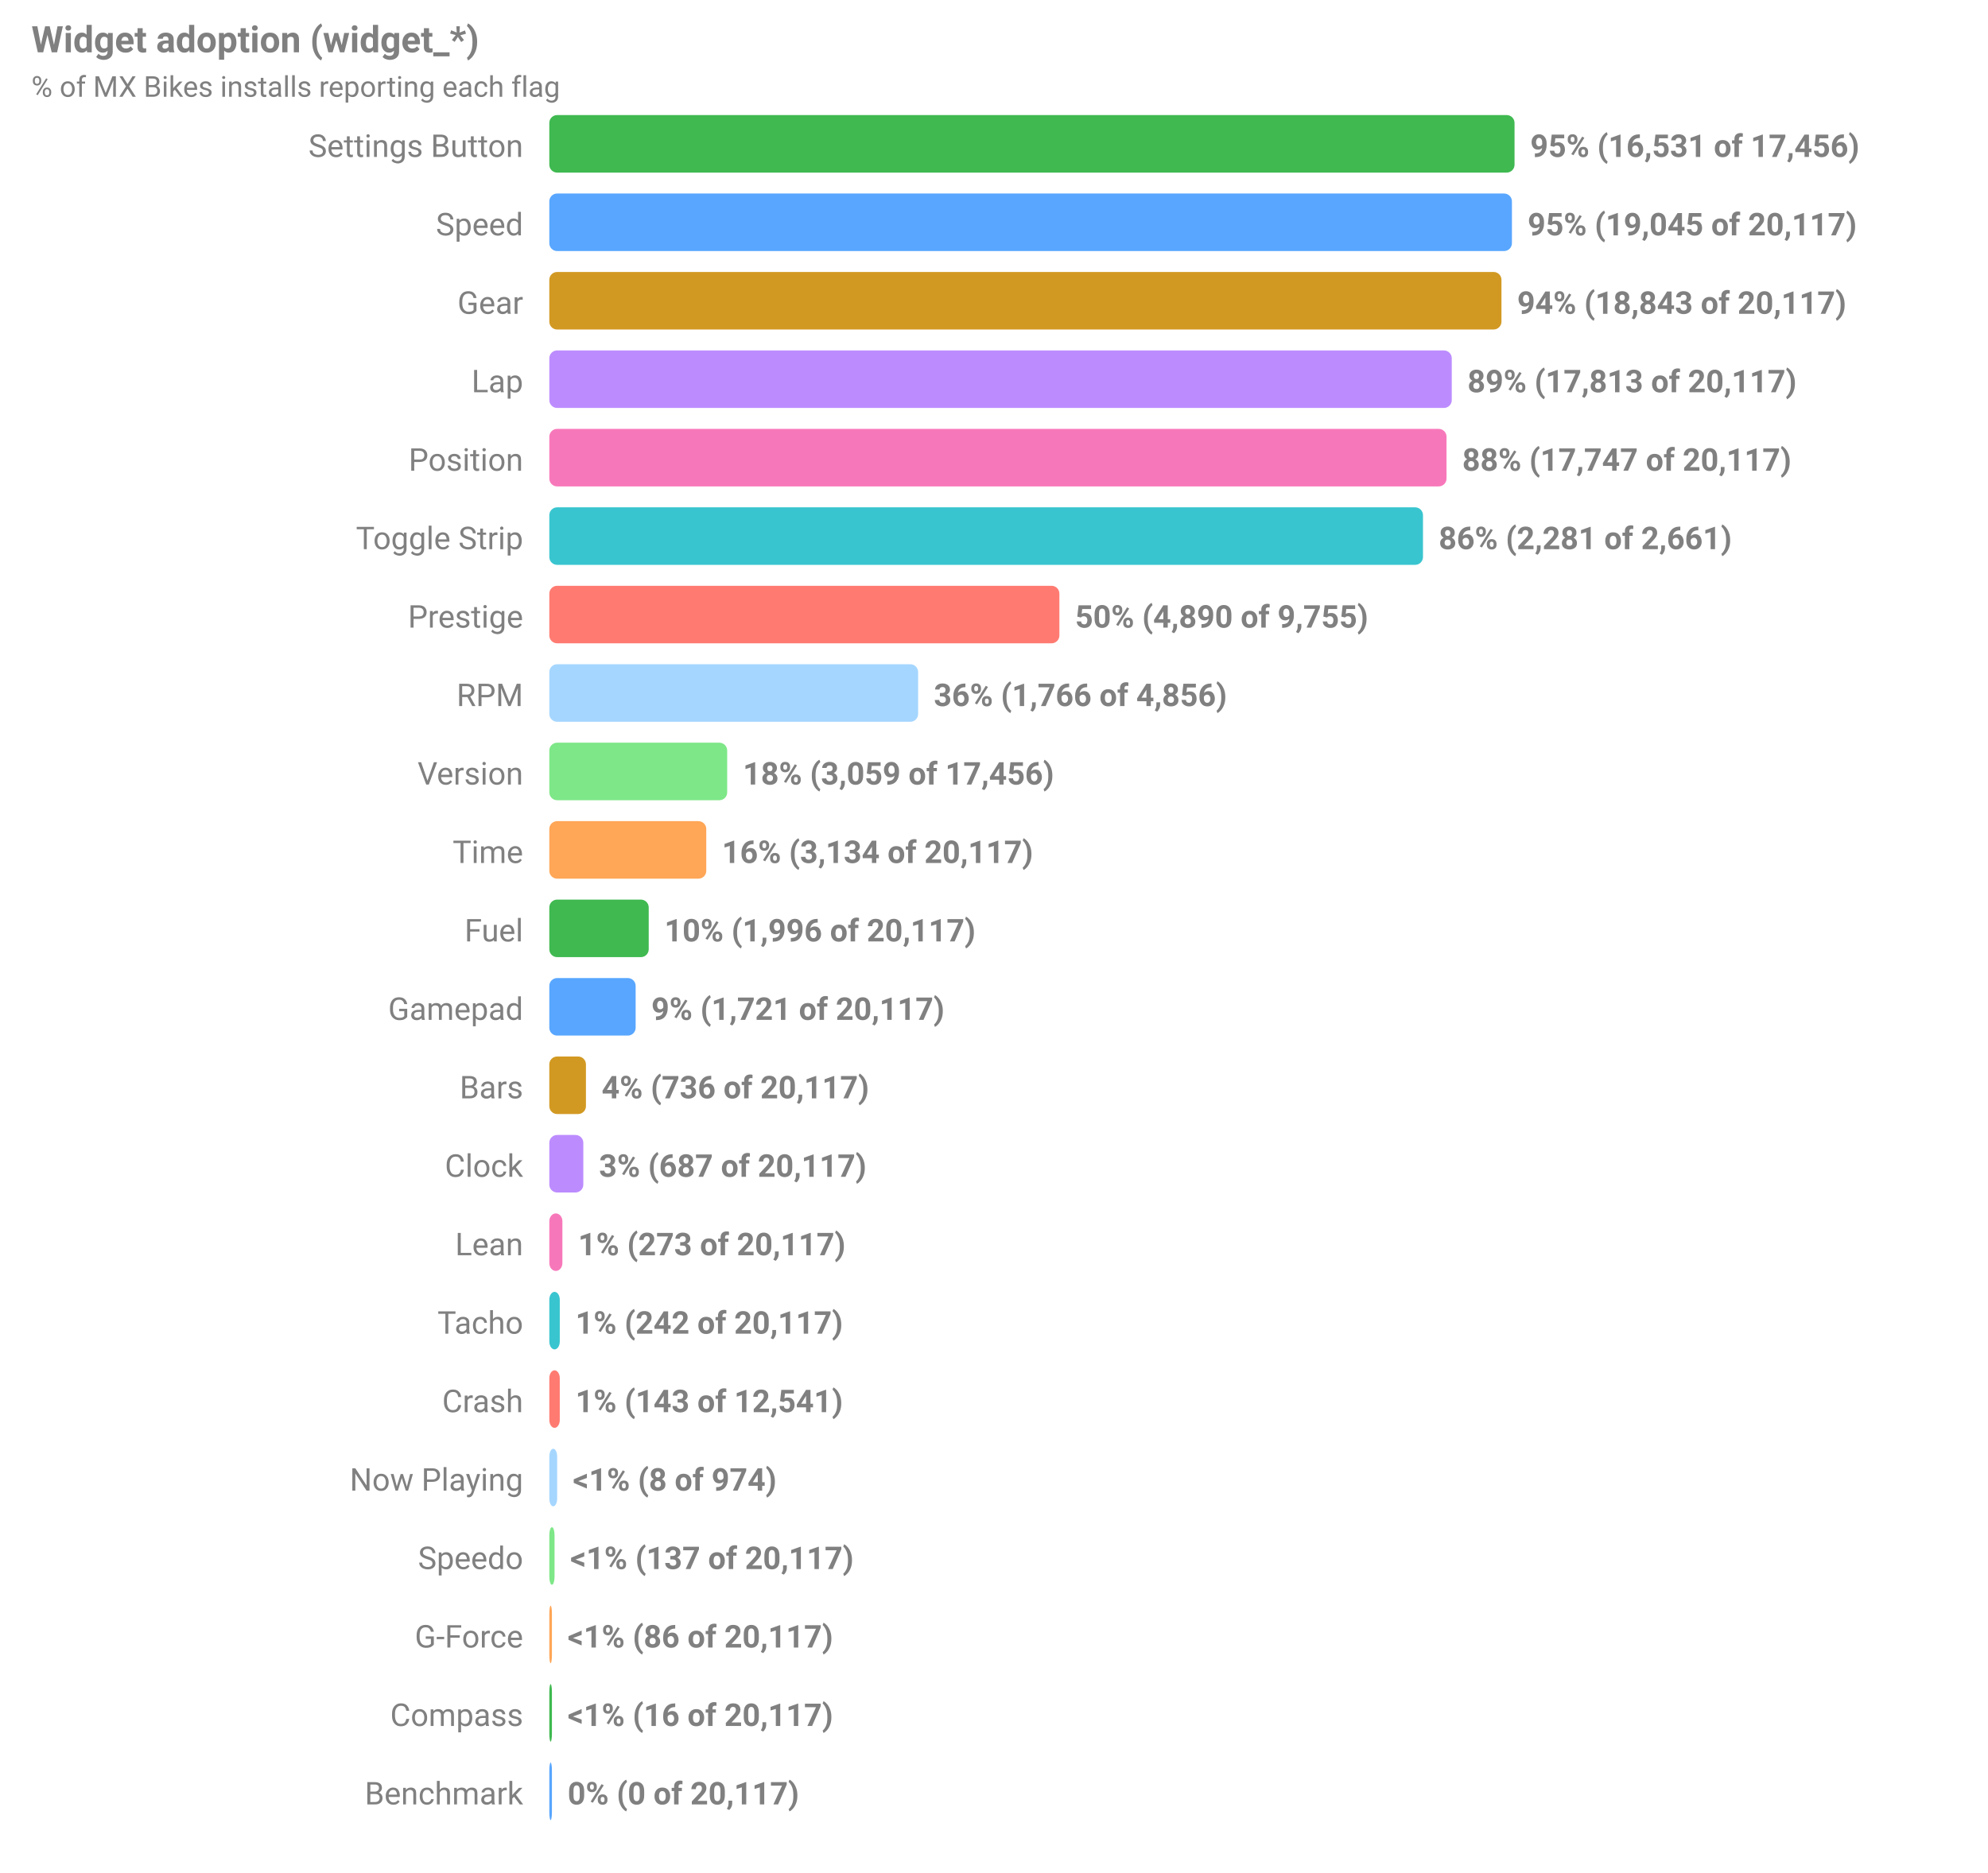
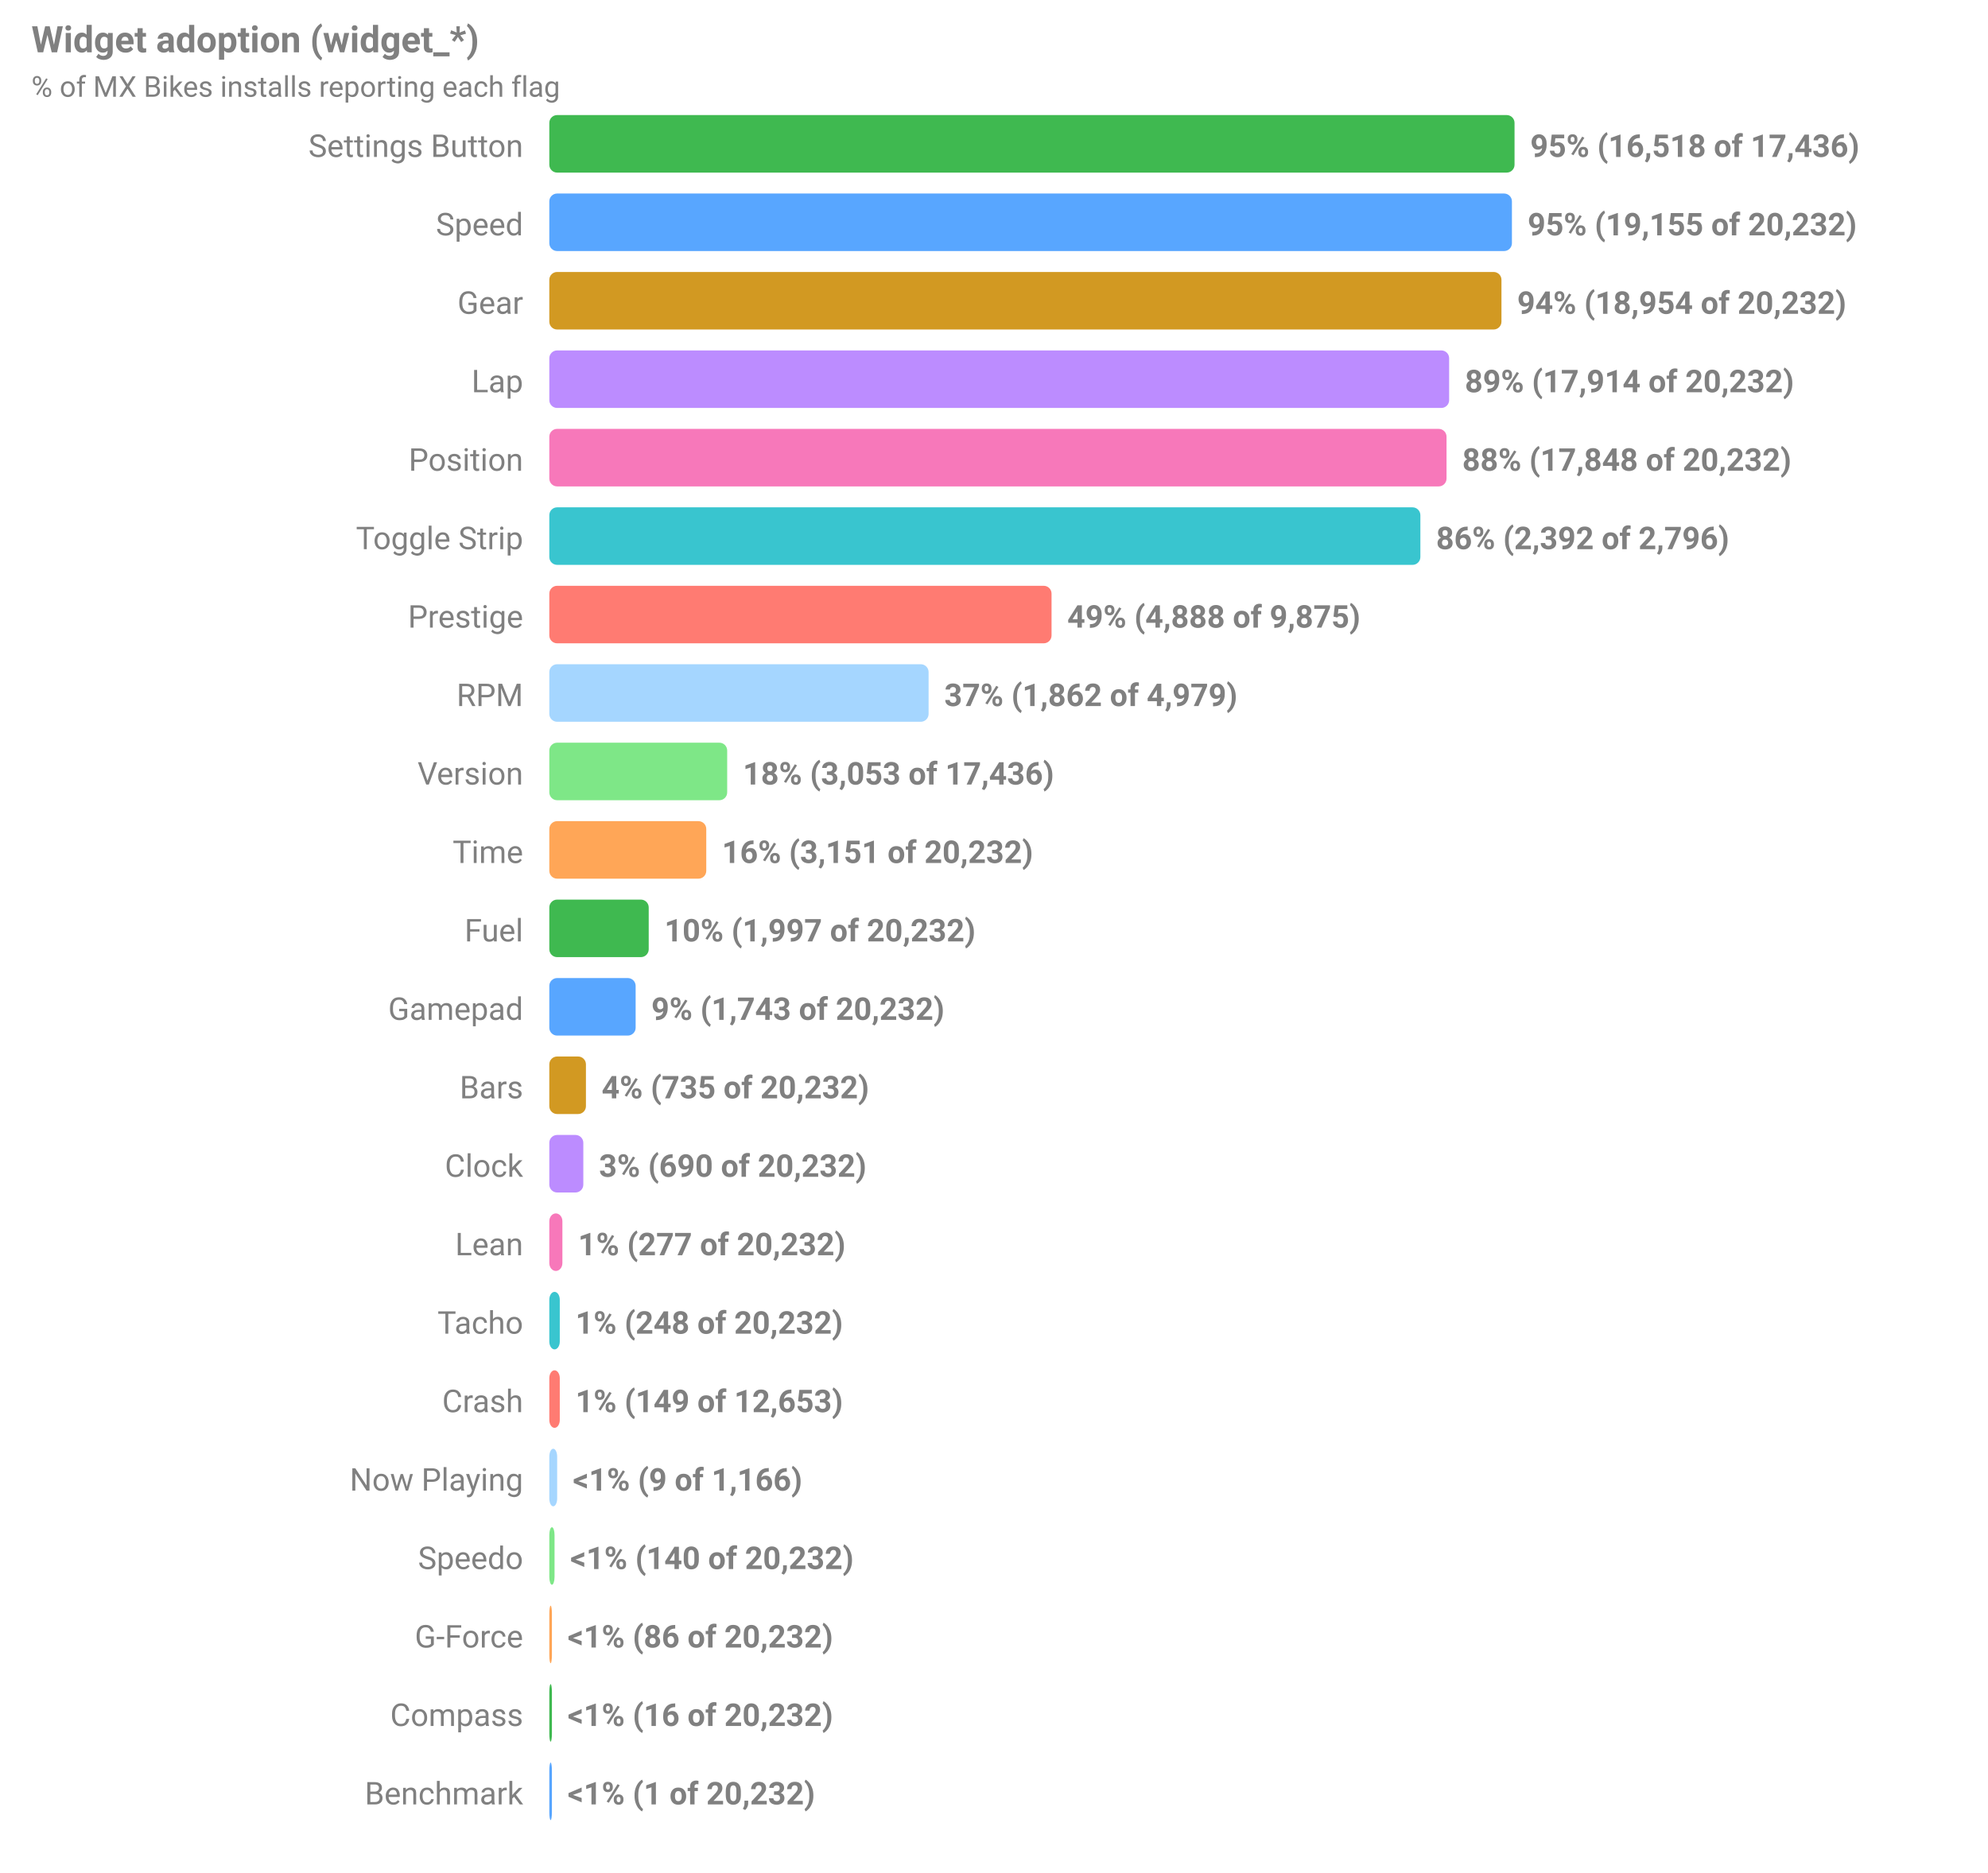
<svg xmlns="http://www.w3.org/2000/svg" width="760" height="716" viewBox="0 0 760 716" role="img" aria-label="Widget adoption (widget_*)">
  <style>
  text{font-family:-apple-system,BlinkMacSystemFont,'Segoe UI',Roboto,Helvetica,Arial,sans-serif}
  .grid{stroke:#808080;stroke-opacity:.3;stroke-width:1}
  .axis{stroke:#808080;stroke-width:1}
  .lbl{fill:#808080;font-size:12px}
  .val{fill:#808080;font-size:12px;font-weight:600}
  .title{fill:#808080;font-size:14px;font-weight:700}
  .sub{fill:#808080;font-size:11px}
  .gap{fill:#808080;opacity:.12}
  .gaplbl{fill:#808080;font-size:10px;opacity:.85}
  .ico{fill:#808080}
  .t1{fill:#e3b341}
  .t2{fill:#d29922}
  .t3{fill:#b7860b}
  .t4{fill:#946f0f}
</style>
  <text x="12" y="20" class="title">Widget adoption (widget_*)</text>
  <text x="12" y="37" class="sub">% of MX Bikes installs reporting each flag</text>
  <text x="200" y="60" class="lbl" text-anchor="end">Settings Button</text>
-   <rect x="210" y="44" width="369" height="22" rx="3" fill="#3fb950" data-tip="Settings Button: 95% (16,531 of 17,456)" />
-   <text x="585" y="60" class="val">95% (16,531 of 17,456)</text>
+   <rect x="210" y="44" width="369" height="22" rx="3" fill="#3fb950" data-tip="Settings Button: 95% (16,518 of 17,436)" />
+   <text x="585" y="60" class="val">95% (16,518 of 17,436)</text>
  <text x="200" y="90" class="lbl" text-anchor="end">Speed</text>
-   <rect x="210" y="74" width="368" height="22" rx="3" fill="#58a6ff" data-tip="Speed: 95% (19,045 of 20,117)" />
-   <text x="584" y="90" class="val">95% (19,045 of 20,117)</text>
+   <rect x="210" y="74" width="368" height="22" rx="3" fill="#58a6ff" data-tip="Speed: 95% (19,155 of 20,232)" />
+   <text x="584" y="90" class="val">95% (19,155 of 20,232)</text>
  <text x="200" y="120" class="lbl" text-anchor="end">Gear</text>
-   <rect x="210" y="104" width="364" height="22" rx="3" fill="#d29922" data-tip="Gear: 94% (18,843 of 20,117)" />
-   <text x="580" y="120" class="val">94% (18,843 of 20,117)</text>
+   <rect x="210" y="104" width="364" height="22" rx="3" fill="#d29922" data-tip="Gear: 94% (18,954 of 20,232)" />
+   <text x="580" y="120" class="val">94% (18,954 of 20,232)</text>
  <text x="200" y="150" class="lbl" text-anchor="end">Lap</text>
-   <rect x="210" y="134" width="345" height="22" rx="3" fill="#bc8cff" data-tip="Lap: 89% (17,813 of 20,117)" />
-   <text x="561" y="150" class="val">89% (17,813 of 20,117)</text>
+   <rect x="210" y="134" width="344" height="22" rx="3" fill="#bc8cff" data-tip="Lap: 89% (17,914 of 20,232)" />
+   <text x="560" y="150" class="val">89% (17,914 of 20,232)</text>
  <text x="200" y="180" class="lbl" text-anchor="end">Position</text>
-   <rect x="210" y="164" width="343" height="22" rx="3" fill="#f778ba" data-tip="Position: 88% (17,747 of 20,117)" />
-   <text x="559" y="180" class="val">88% (17,747 of 20,117)</text>
+   <rect x="210" y="164" width="343" height="22" rx="3" fill="#f778ba" data-tip="Position: 88% (17,848 of 20,232)" />
+   <text x="559" y="180" class="val">88% (17,848 of 20,232)</text>
  <text x="200" y="210" class="lbl" text-anchor="end">Toggle Strip</text>
-   <rect x="210" y="194" width="334" height="22" rx="3" fill="#39c5cf" data-tip="Toggle Strip: 86% (2,281 of 2,661)" />
-   <text x="550" y="210" class="val">86% (2,281 of 2,661)</text>
+   <rect x="210" y="194" width="333" height="22" rx="3" fill="#39c5cf" data-tip="Toggle Strip: 86% (2,392 of 2,796)" />
+   <text x="549" y="210" class="val">86% (2,392 of 2,796)</text>
  <text x="200" y="240" class="lbl" text-anchor="end">Prestige</text>
-   <rect x="210" y="224" width="195" height="22" rx="3" fill="#ff7b72" data-tip="Prestige: 50% (4,890 of 9,755)" />
-   <text x="411" y="240" class="val">50% (4,890 of 9,755)</text>
+   <rect x="210" y="224" width="192" height="22" rx="3" fill="#ff7b72" data-tip="Prestige: 49% (4,888 of 9,875)" />
+   <text x="408" y="240" class="val">49% (4,888 of 9,875)</text>
  <text x="200" y="270" class="lbl" text-anchor="end">RPM</text>
-   <rect x="210" y="254" width="141" height="22" rx="3" fill="#a5d6ff" data-tip="RPM: 36% (1,766 of 4,856)" />
-   <text x="357" y="270" class="val">36% (1,766 of 4,856)</text>
+   <rect x="210" y="254" width="145" height="22" rx="3" fill="#a5d6ff" data-tip="RPM: 37% (1,862 of 4,979)" />
+   <text x="361" y="270" class="val">37% (1,862 of 4,979)</text>
  <text x="200" y="300" class="lbl" text-anchor="end">Version</text>
-   <rect x="210" y="284" width="68" height="22" rx="3" fill="#7ee787" data-tip="Version: 18% (3,059 of 17,456)" />
-   <text x="284" y="300" class="val">18% (3,059 of 17,456)</text>
+   <rect x="210" y="284" width="68" height="22" rx="3" fill="#7ee787" data-tip="Version: 18% (3,053 of 17,436)" />
+   <text x="284" y="300" class="val">18% (3,053 of 17,436)</text>
  <text x="200" y="330" class="lbl" text-anchor="end">Time</text>
-   <rect x="210" y="314" width="60" height="22" rx="3" fill="#ffa657" data-tip="Time: 16% (3,134 of 20,117)" />
-   <text x="276" y="330" class="val">16% (3,134 of 20,117)</text>
+   <rect x="210" y="314" width="60" height="22" rx="3" fill="#ffa657" data-tip="Time: 16% (3,151 of 20,232)" />
+   <text x="276" y="330" class="val">16% (3,151 of 20,232)</text>
  <text x="200" y="360" class="lbl" text-anchor="end">Fuel</text>
-   <rect x="210" y="344" width="38" height="22" rx="3" fill="#3fb950" data-tip="Fuel: 10% (1,996 of 20,117)" />
-   <text x="254" y="360" class="val">10% (1,996 of 20,117)</text>
+   <rect x="210" y="344" width="38" height="22" rx="3" fill="#3fb950" data-tip="Fuel: 10% (1,997 of 20,232)" />
+   <text x="254" y="360" class="val">10% (1,997 of 20,232)</text>
  <text x="200" y="390" class="lbl" text-anchor="end">Gamepad</text>
-   <rect x="210" y="374" width="33" height="22" rx="3" fill="#58a6ff" data-tip="Gamepad: 9% (1,721 of 20,117)" />
-   <text x="249" y="390" class="val">9% (1,721 of 20,117)</text>
+   <rect x="210" y="374" width="33" height="22" rx="3" fill="#58a6ff" data-tip="Gamepad: 9% (1,743 of 20,232)" />
+   <text x="249" y="390" class="val">9% (1,743 of 20,232)</text>
  <text x="200" y="420" class="lbl" text-anchor="end">Bars</text>
-   <rect x="210" y="404" width="14" height="22" rx="3" fill="#d29922" data-tip="Bars: 4% (736 of 20,117)" />
-   <text x="230" y="420" class="val">4% (736 of 20,117)</text>
+   <rect x="210" y="404" width="14" height="22" rx="3" fill="#d29922" data-tip="Bars: 4% (735 of 20,232)" />
+   <text x="230" y="420" class="val">4% (735 of 20,232)</text>
  <text x="200" y="450" class="lbl" text-anchor="end">Clock</text>
-   <rect x="210" y="434" width="13" height="22" rx="3" fill="#bc8cff" data-tip="Clock: 3% (687 of 20,117)" />
-   <text x="229" y="450" class="val">3% (687 of 20,117)</text>
+   <rect x="210" y="434" width="13" height="22" rx="3" fill="#bc8cff" data-tip="Clock: 3% (690 of 20,232)" />
+   <text x="229" y="450" class="val">3% (690 of 20,232)</text>
  <text x="200" y="480" class="lbl" text-anchor="end">Lean</text>
-   <rect x="210" y="464" width="5" height="22" rx="3" fill="#f778ba" data-tip="Lean: 1% (273 of 20,117)" />
-   <text x="221" y="480" class="val">1% (273 of 20,117)</text>
+   <rect x="210" y="464" width="5" height="22" rx="3" fill="#f778ba" data-tip="Lean: 1% (277 of 20,232)" />
+   <text x="221" y="480" class="val">1% (277 of 20,232)</text>
  <text x="200" y="510" class="lbl" text-anchor="end">Tacho</text>
-   <rect x="210" y="494" width="4" height="22" rx="3" fill="#39c5cf" data-tip="Tacho: 1% (242 of 20,117)" />
-   <text x="220" y="510" class="val">1% (242 of 20,117)</text>
+   <rect x="210" y="494" width="4" height="22" rx="3" fill="#39c5cf" data-tip="Tacho: 1% (248 of 20,232)" />
+   <text x="220" y="510" class="val">1% (248 of 20,232)</text>
  <text x="200" y="540" class="lbl" text-anchor="end">Crash</text>
-   <rect x="210" y="524" width="4" height="22" rx="3" fill="#ff7b72" data-tip="Crash: 1% (143 of 12,541)" />
-   <text x="220" y="540" class="val">1% (143 of 12,541)</text>
+   <rect x="210" y="524" width="4" height="22" rx="3" fill="#ff7b72" data-tip="Crash: 1% (149 of 12,653)" />
+   <text x="220" y="540" class="val">1% (149 of 12,653)</text>
  <text x="200" y="570" class="lbl" text-anchor="end">Now Playing</text>
-   <rect x="210" y="554" width="3" height="22" rx="3" fill="#a5d6ff" data-tip="Now Playing: &lt;1% (8 of 974)" />
-   <text x="219" y="570" class="val">&lt;1% (8 of 974)</text>
+   <rect x="210" y="554" width="3" height="22" rx="3" fill="#a5d6ff" data-tip="Now Playing: &lt;1% (9 of 1,166)" />
+   <text x="219" y="570" class="val">&lt;1% (9 of 1,166)</text>
  <text x="200" y="600" class="lbl" text-anchor="end">Speedo</text>
-   <rect x="210" y="584" width="2" height="22" rx="3" fill="#7ee787" data-tip="Speedo: &lt;1% (137 of 20,117)" />
-   <text x="218" y="600" class="val">&lt;1% (137 of 20,117)</text>
+   <rect x="210" y="584" width="2" height="22" rx="3" fill="#7ee787" data-tip="Speedo: &lt;1% (140 of 20,232)" />
+   <text x="218" y="600" class="val">&lt;1% (140 of 20,232)</text>
  <text x="200" y="630" class="lbl" text-anchor="end">G-Force</text>
-   <rect x="210" y="614" width="1" height="22" rx="3" fill="#ffa657" data-tip="G-Force: &lt;1% (86 of 20,117)" />
-   <text x="217" y="630" class="val">&lt;1% (86 of 20,117)</text>
+   <rect x="210" y="614" width="1" height="22" rx="3" fill="#ffa657" data-tip="G-Force: &lt;1% (86 of 20,232)" />
+   <text x="217" y="630" class="val">&lt;1% (86 of 20,232)</text>
  <text x="200" y="660" class="lbl" text-anchor="end">Compass</text>
-   <rect x="210" y="644" width="1" height="22" rx="3" fill="#3fb950" data-tip="Compass: &lt;1% (16 of 20,117)" />
-   <text x="217" y="660" class="val">&lt;1% (16 of 20,117)</text>
+   <rect x="210" y="644" width="1" height="22" rx="3" fill="#3fb950" data-tip="Compass: &lt;1% (16 of 20,232)" />
+   <text x="217" y="660" class="val">&lt;1% (16 of 20,232)</text>
  <text x="200" y="690" class="lbl" text-anchor="end">Benchmark</text>
-   <rect x="210" y="674" width="1" height="22" rx="3" fill="#58a6ff" data-tip="Benchmark: 0% (0 of 20,117)" />
-   <text x="217" y="690" class="val">0% (0 of 20,117)</text>
+   <rect x="210" y="674" width="1" height="22" rx="3" fill="#58a6ff" data-tip="Benchmark: &lt;1% (1 of 20,232)" />
+   <text x="217" y="690" class="val">&lt;1% (1 of 20,232)</text>
</svg>
